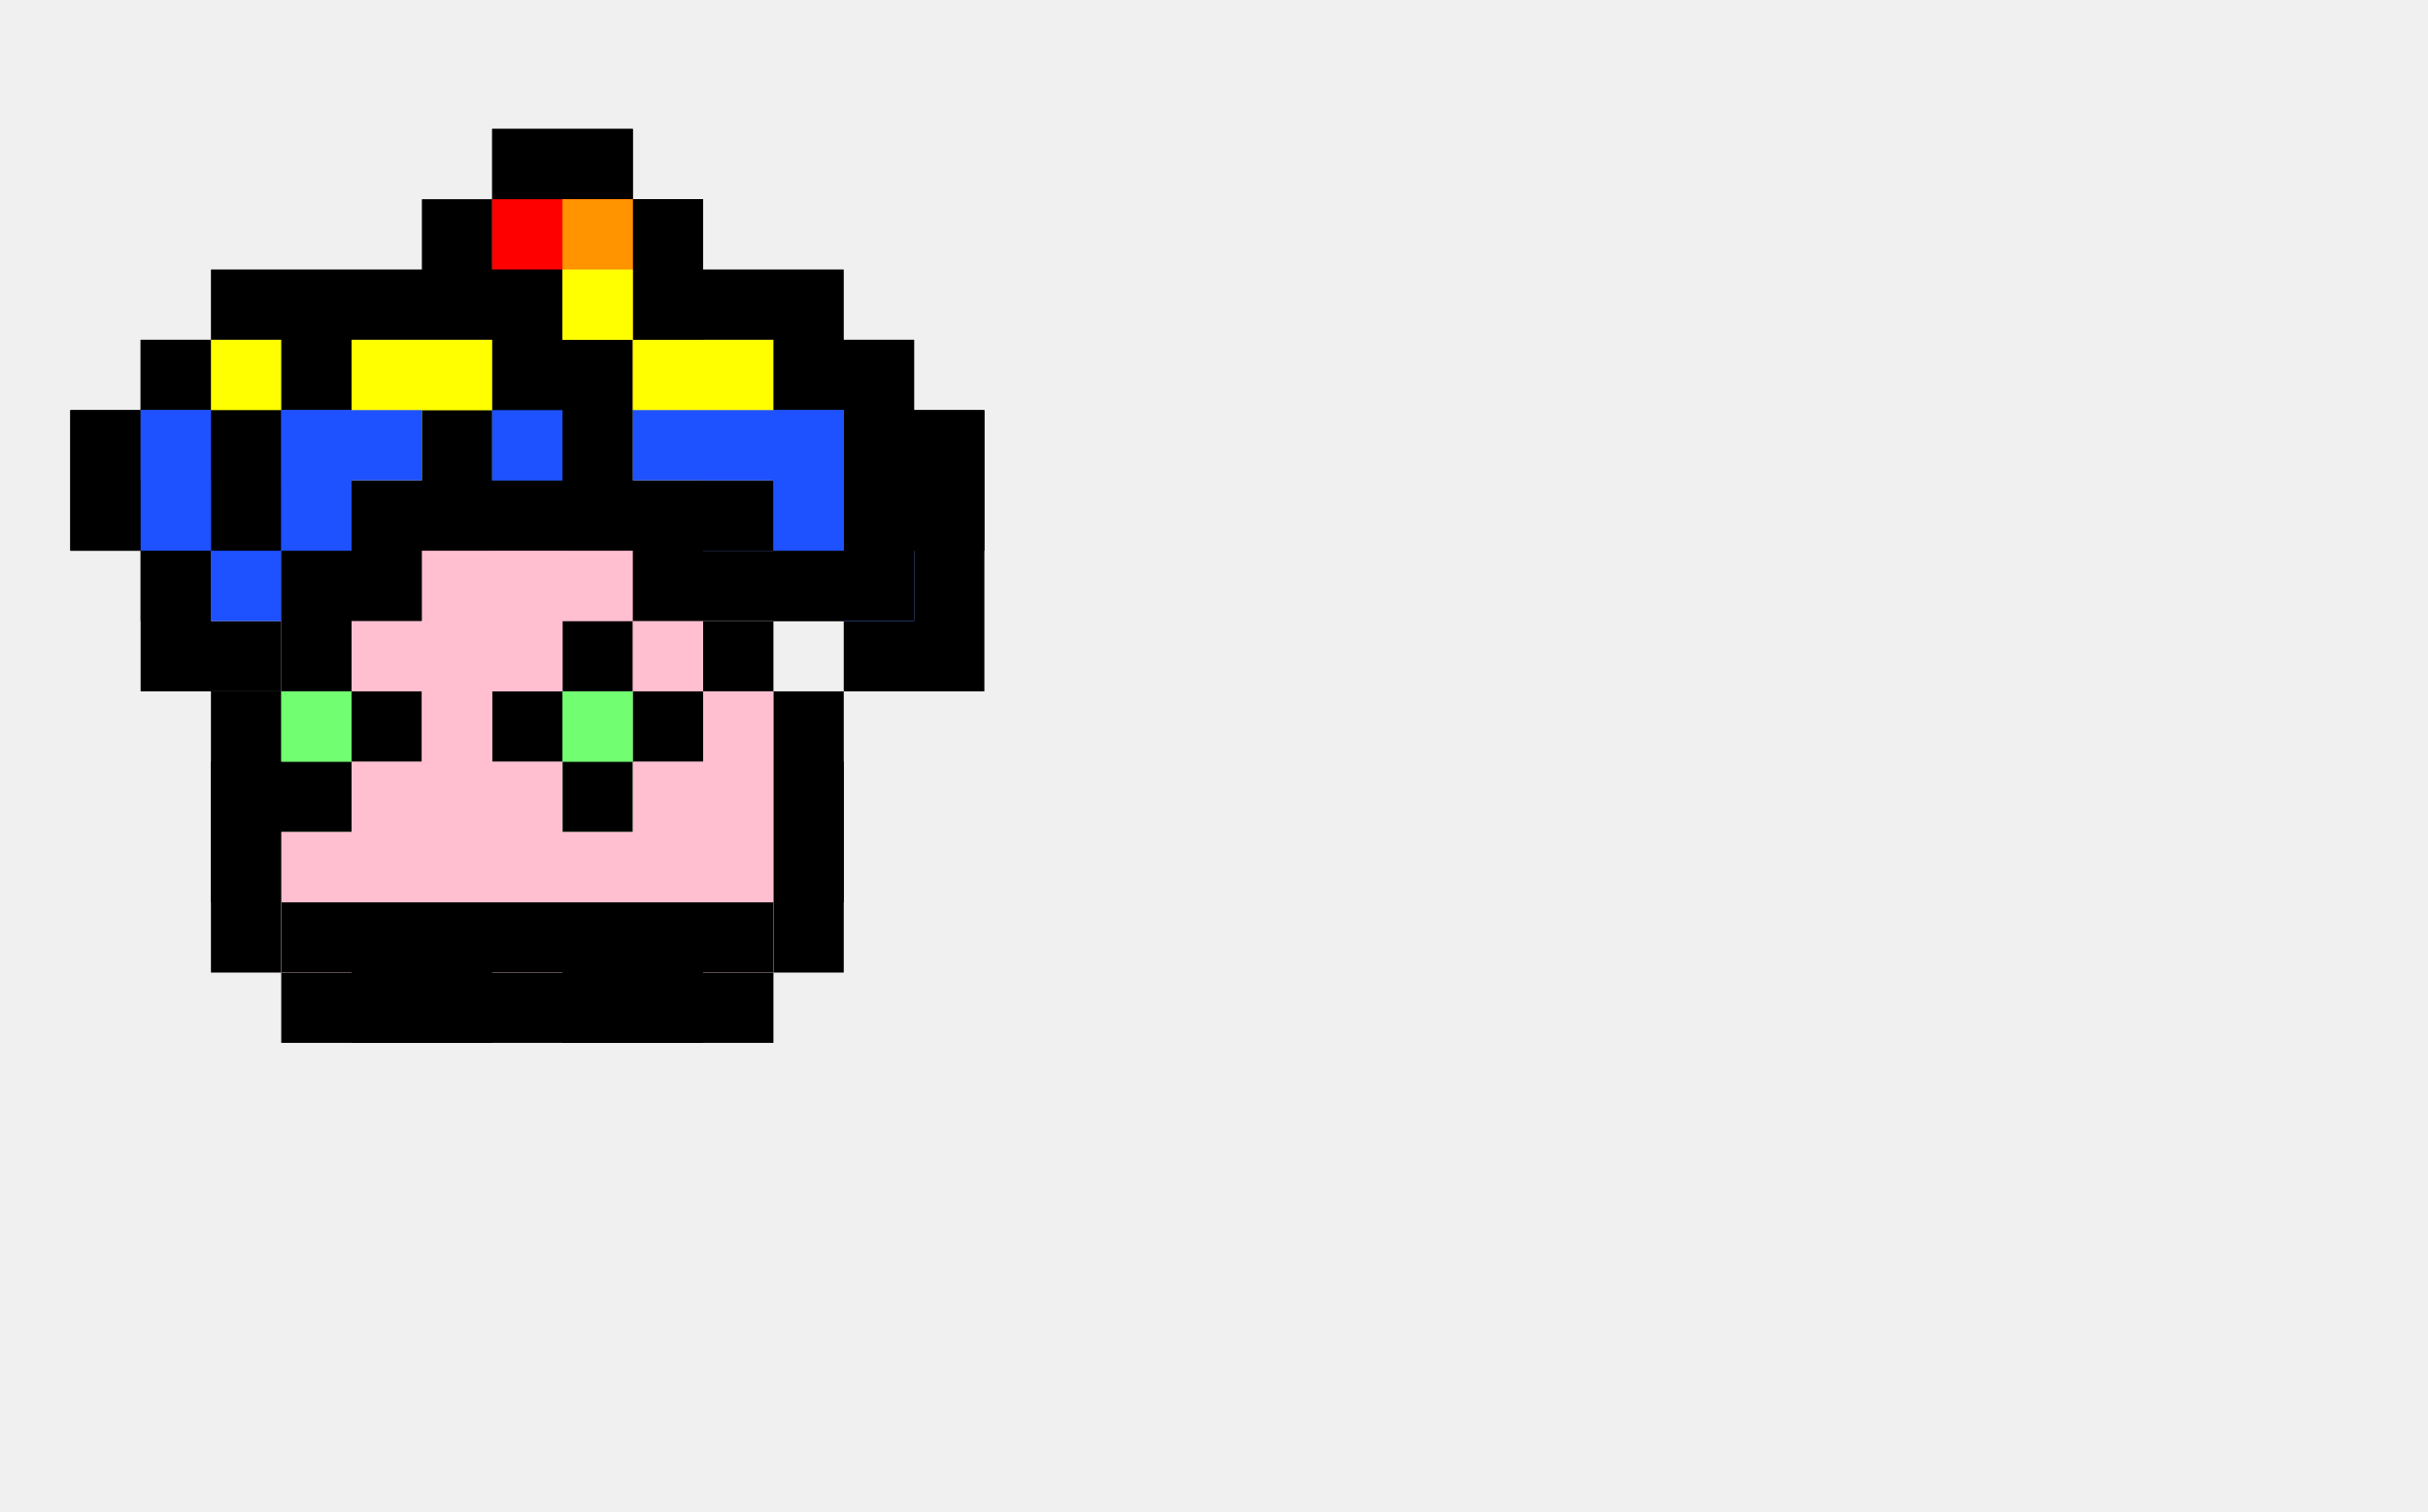
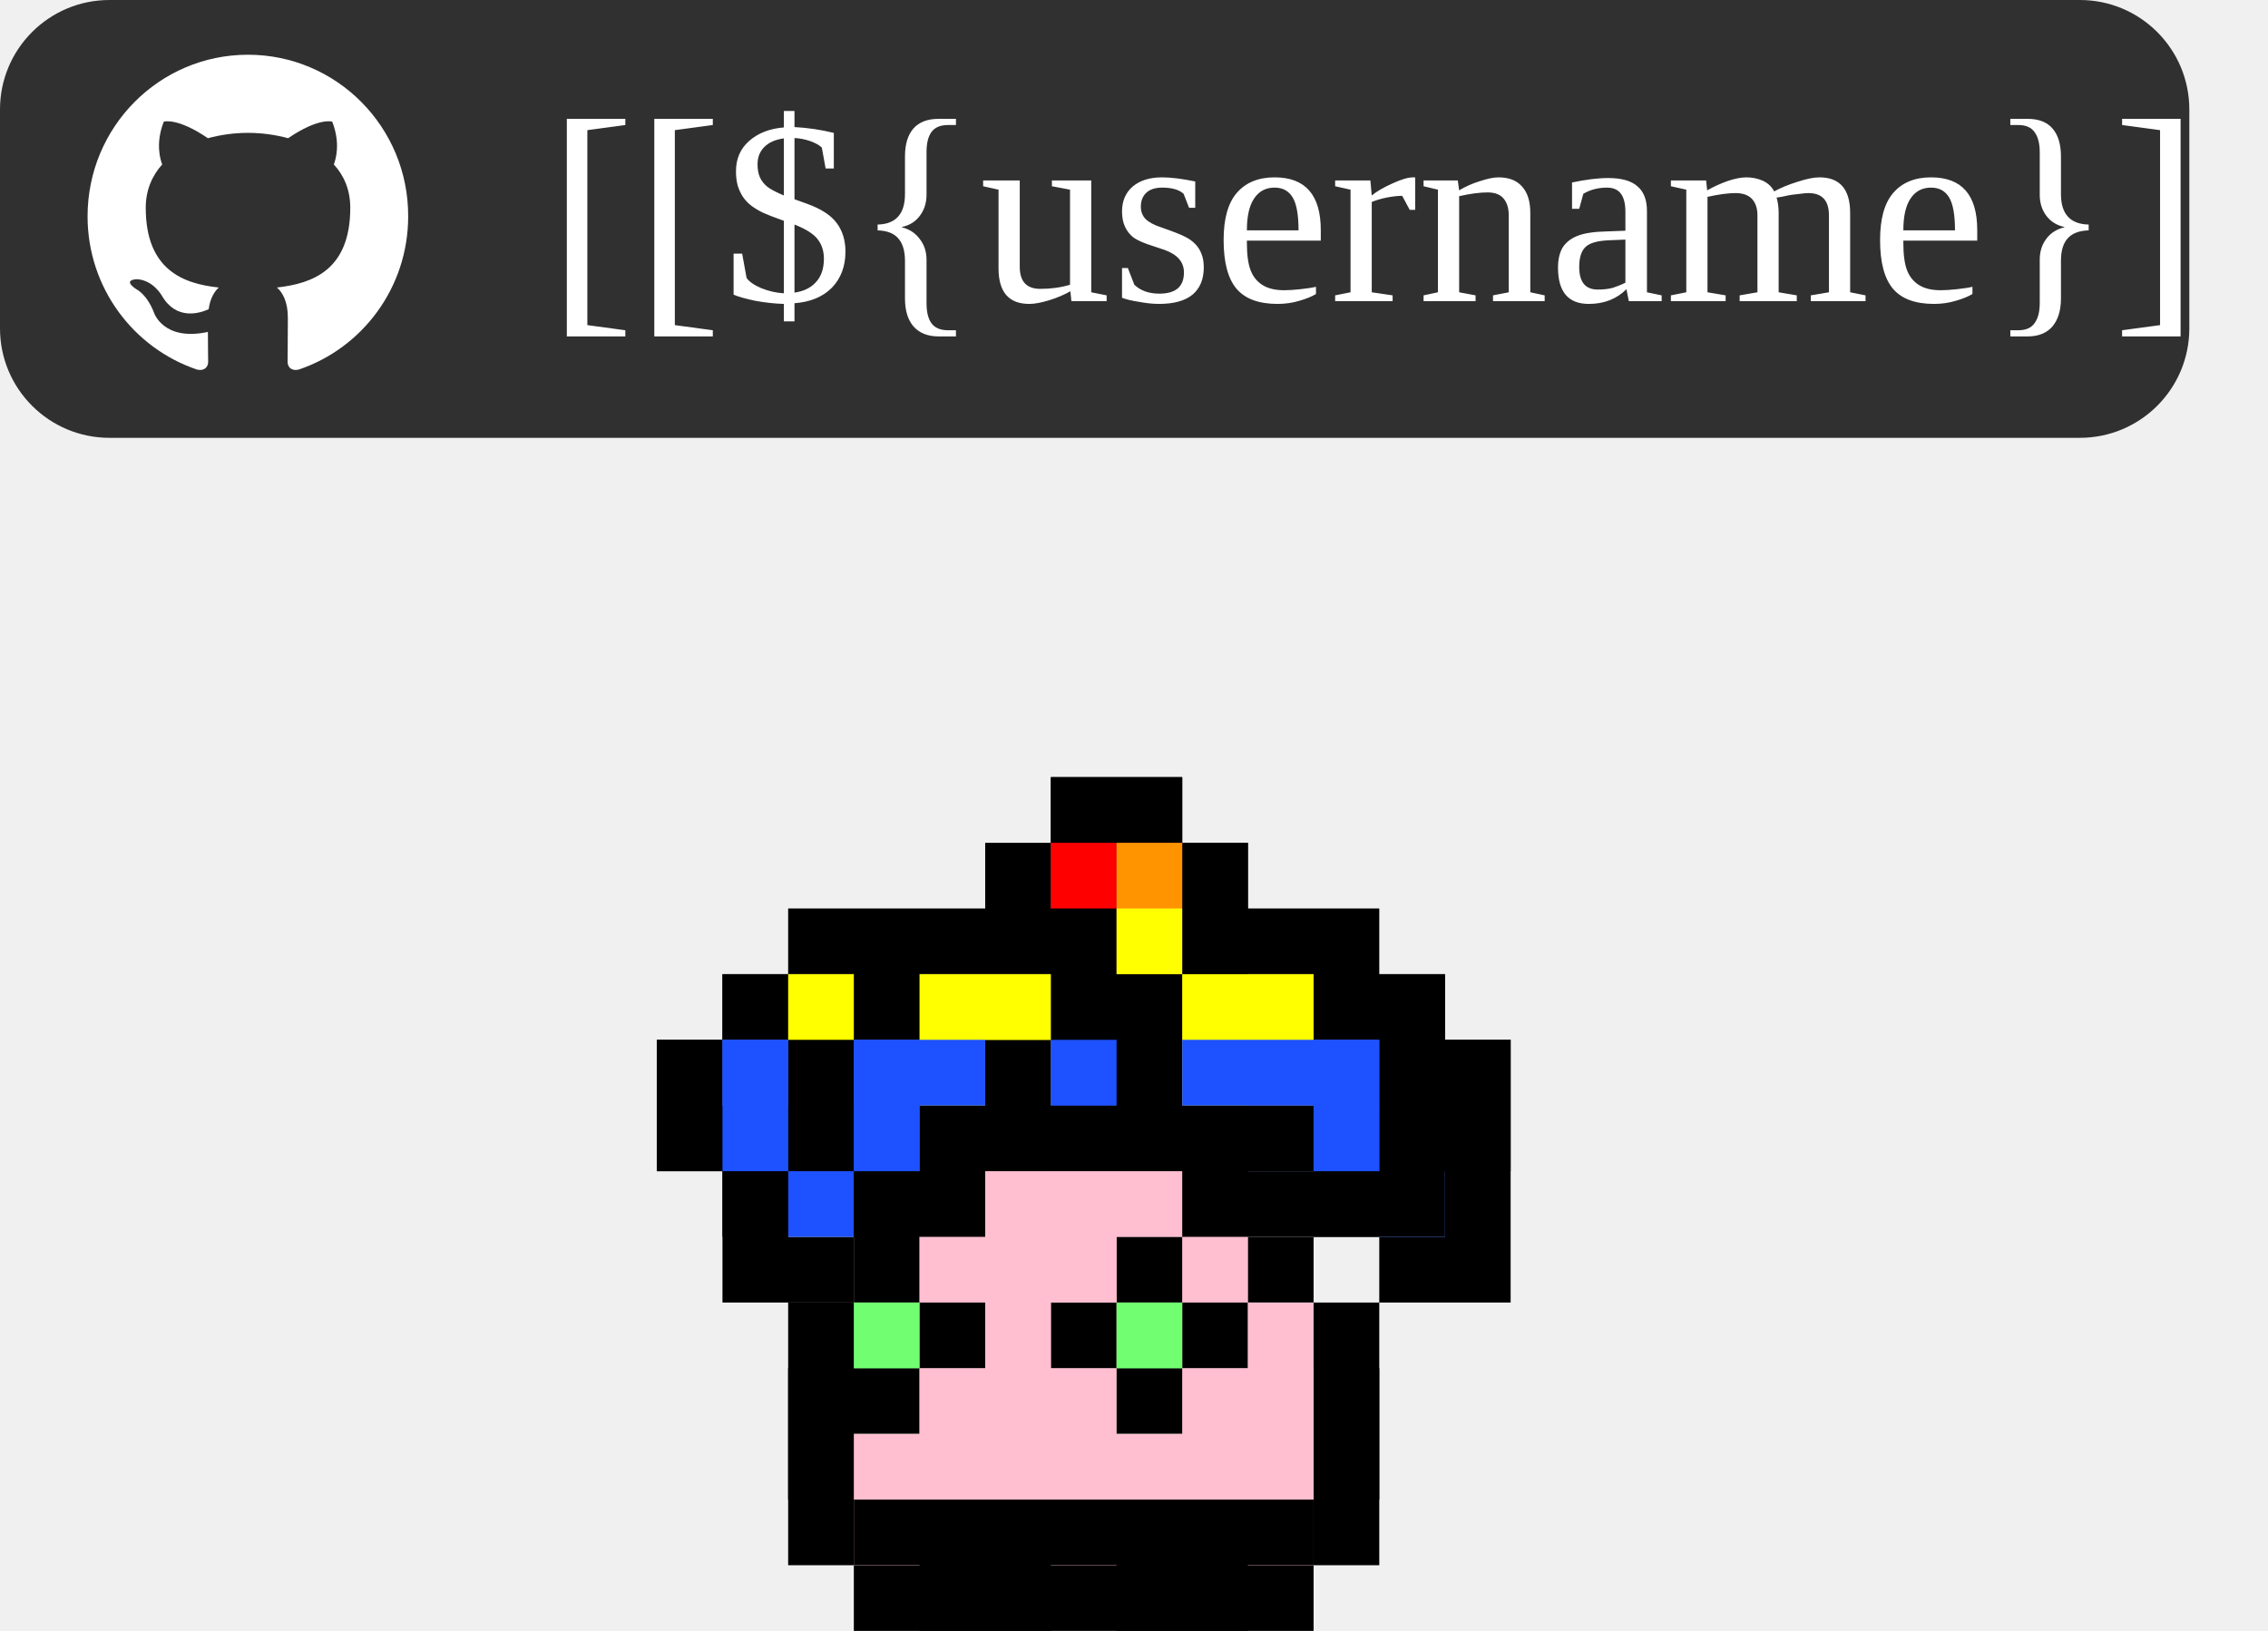
<svg xmlns="http://www.w3.org/2000/svg" fill="none" overflow="visible">
  <a href="https://github.com/[[${username}]]">
    <g id="body-[[${id}]]">
-       <g id="frame1-[[${id}]]">
-         <path stroke="#000000" d="M21 6h6M21 7h6M21 8h6M21 9h3M27 9h3M21 10h3M27 10h3M21 11h3M27 11h3M21 12h3M27 12h3M21 13h3M27 13h3M21 14h3M27 14h3M6 15h18M27 15h12M6 16h18M27 16h12M6 17h18M27 17h12M3 18h3M9 18h3M21 18h6M36 18h6M3 19h3M9 19h3M21 19h6M36 19h6M3 20h3M9 20h3M21 20h6M36 20h6M3 21h6M15 21h6M24 21h6M39 21h3M3 22h6M15 22h6M24 22h6M39 22h3M3 23h6M15 23h6M24 23h6M39 23h3M6 24h3M12 24h24M39 24h3M6 25h3M12 25h24M39 25h3M6 26h3M12 26h24M39 26h3M6 27h6M15 27h3M27 27h3M36 27h6M6 28h6M15 28h3M27 28h3M36 28h6M6 29h6M15 29h3M27 29h3M36 29h6M12 30h3M24 30h3M30 30h3M12 31h3M24 31h3M30 31h3M12 32h3M24 32h3M30 32h3M9 33h3M15 33h3M21 33h3M27 33h3M33 33h3M9 34h3M15 34h3M21 34h3M27 34h3M33 34h3M9 35h3M15 35h3M21 35h3M27 35h3M33 35h3M9 36h6M24 36h3M33 36h3M9 37h6M24 37h3M33 37h3M9 38h6M24 38h3M33 38h3M9 39h3M33 39h3M9 40h3M33 40h3M9 41h3M33 41h3M12 42h21M12 43h21M12 44h21" />
-         <path stroke="#ff0000" d="M24 9h3M24 10h3M24 11h3" />
-         <path stroke="#ff9300" d="M24 12h3M24 13h3M24 14h3" />
-         <path stroke="#ffff00" d="M24 15h3M24 16h3M24 17h3M15 18h6M27 18h6M15 19h6M27 19h6M15 20h6M27 20h6" />
-         <path stroke="#1e51ff" d="M6 18h3M12 18h3M33 18h3M6 19h3M12 19h3M33 19h3M6 20h3M12 20h3M33 20h3M9 21h6M21 21h3M30 21h9M9 22h6M21 22h3M30 22h9M9 23h6M21 23h3M30 23h9M9 24h3M36 24h3M9 25h3M36 25h3M9 26h3M36 26h3" />
-         <path stroke="#ffbfd1" d="M18 27h9M18 28h9M18 29h9M15 30h9M27 30h3M15 31h9M27 31h3M15 32h9M27 32h3M18 33h3M30 33h3M18 34h3M30 34h3M18 35h3M30 35h3M15 36h9M27 36h6M15 37h9M27 37h6M15 38h9M27 38h6M12 39h21M12 40h21M12 41h21" />
-         <path stroke="#71ff71" d="M12 33h3M24 33h3M12 34h3M24 34h3M12 35h3M24 35h3" />
-       </g>
-       <g id="frame2-[[${id}]]">
-         <path stroke="#000000" d="M21 6h6M21 7h6M21 8h6M18 9h3M27 9h3M18 10h3M27 10h3M18 11h3M27 11h3M9 12h15M27 12h9M9 13h15M27 13h9M9 14h15M27 14h9M6 15h3M12 15h3M21 15h6M33 15h6M6 16h3M12 16h3M21 16h6M33 16h6M6 17h3M12 17h3M21 17h6M33 17h6M3 18h3M9 18h3M18 18h3M24 18h3M36 18h6M3 19h3M9 19h3M18 19h3M24 19h3M36 19h6M3 20h3M9 20h3M18 20h3M24 20h3M36 20h6M3 21h3M9 21h3M15 21h18M36 21h6M3 22h3M9 22h3M15 22h18M36 22h6M3 23h3M9 23h3M15 23h18M36 23h6M6 24h3M12 24h6M27 24h3M33 24h6M6 25h3M12 25h6M27 25h3M33 25h6M6 26h3M12 26h6M27 26h3M33 26h6M12 27h3M24 27h3M30 27h3M12 28h3M24 28h3M30 28h3M12 29h3M24 29h3M30 29h3M9 30h3M15 30h3M21 30h3M27 30h3M33 30h3M9 31h3M15 31h3M21 31h3M27 31h3M33 31h3M9 32h3M15 32h3M21 32h3M27 32h3M33 32h3M9 33h6M24 33h3M33 33h3M9 34h6M24 34h3M33 34h3M9 35h6M24 35h3M33 35h3M9 36h3M33 36h3M9 37h3M33 37h3M9 38h3M33 38h3M12 39h21M12 40h21M12 41h21M15 42h6M24 42h6M15 43h6M24 43h6M15 44h6M24 44h6" />
-         <path stroke="#ff0000" d="M21 9h3M21 10h3M21 11h3" />
-         <path stroke="#ff9300" d="M24 9h3M24 10h3M24 11h3" />
-         <path stroke="#ffff00" d="M24 12h3M24 13h3M24 14h3M9 15h3M15 15h6M27 15h6M9 16h3M15 16h6M27 16h6M9 17h3M15 17h6M27 17h6" />
-         <path stroke="#1e51ff" d="M6 18h3M12 18h6M21 18h3M27 18h9M6 19h3M12 19h6M21 19h3M27 19h9M6 20h3M12 20h6M21 20h3M27 20h9M6 21h3M12 21h3M33 21h3M6 22h3M12 22h3M33 22h3M6 23h3M12 23h3M33 23h3" />
-         <path stroke="#ffbfd1" d="M18 24h9M18 25h9M18 26h9M15 27h9M27 27h3M15 28h9M27 28h3M15 29h9M27 29h3M18 30h3M30 30h3M18 31h3M30 31h3M18 32h3M30 32h3M15 33h9M27 33h6M15 34h9M27 34h6M15 35h9M27 35h6M12 36h21M12 37h21M12 38h21" />
-         <path stroke="#71ff71" d="M12 30h3M24 30h3M12 31h3M24 31h3M12 32h3M24 32h3" />
-       </g>
-       <svg viewBox="0 0 100 30" width="100" height="30" x="0" y="-20">
+       <svg viewBox="0 0 100 100" width="100" height="100" x="27" y="30">
+         <g id="frame1-[[${id}]]">
+           <path stroke="#000000" d="M21 6h6M21 7h6M21 8h6M21 9h3M27 9h3M21 10h3M27 10h3M21 11h3M27 11h3M21 12h3M27 12h3M21 13h3M27 13h3M21 14h3M27 14h3M6 15h18M27 15h12M6 16h18M27 16h12M6 17h18M27 17h12M3 18h3M9 18h3M21 18h6M36 18h6M3 19h3M9 19h3M21 19h6M36 19h6M3 20h3M9 20h3M21 20h6M36 20h6M3 21h6M15 21h6M24 21h6M39 21h3M3 22h6M15 22h6M24 22h6M39 22h3M3 23h6M15 23h6M24 23h6M39 23h3M6 24h3M12 24h24M39 24h3M6 25h3M12 25h24M39 25h3M6 26h3M12 26h24M39 26h3M6 27h6M15 27h3M27 27h3M36 27h6M6 28h6M15 28h3M27 28h3M36 28h6M6 29h6M15 29h3M27 29h3M36 29h6M12 30h3M24 30h3M30 30h3M12 31h3M24 31h3M30 31h3M12 32h3M24 32h3M30 32h3M9 33h3M15 33h3M21 33h3M27 33h3M33 33h3M9 34h3M15 34h3M21 34h3M27 34h3M33 34h3M9 35h3M15 35h3M21 35h3M27 35h3M33 35h3M9 36h6M24 36h3M33 36h3M9 37h6M24 37h3M33 37h3M9 38h6M24 38h3M33 38h3M9 39h3M33 39h3M9 40h3M33 40h3M9 41h3M33 41h3M12 42h21M12 43h21M12 44h21" />
+           <path stroke="#ff0000" d="M24 9h3M24 10h3M24 11h3" />
+           <path stroke="#ff9300" d="M24 12h3M24 13h3M24 14h3" />
+           <path stroke="#ffff00" d="M24 15h3M24 16h3M24 17h3M15 18h6M27 18h6M15 19h6M27 19h6M15 20h6M27 20h6" />
+           <path stroke="#1e51ff" d="M6 18h3M12 18h3M33 18h3M6 19h3M12 19h3M33 19h3M6 20h3M12 20h3M33 20h3M9 21h6M21 21h3M30 21h9M9 22h6M21 22h3M30 22h9M9 23h6M21 23h3M30 23h9M9 24h3M36 24h3M9 25h3M36 25h3M9 26h3M36 26h3" />
+           <path stroke="#ffbfd1" d="M18 27h9M18 28h9M18 29h9M15 30h9M27 30h3M15 31h9M27 31h3M15 32h9M27 32h3M18 33h3M30 33h3M18 34h3M30 34h3M18 35h3M30 35h3M15 36h9M27 36h6M15 37h9M27 37h6M15 38h9M27 38h6M12 39h21M12 40h21M12 41h21" />
+           <path stroke="#71ff71" d="M12 33h3M24 33h3M12 34h3M24 34h3M12 35h3M24 35h3" />
+         </g>
+         <g id="frame2-[[${id}]]">
+           <path stroke="#000000" d="M21 6h6M21 7h6M21 8h6M18 9h3M27 9h3M18 10h3M27 10h3M18 11h3M27 11h3M9 12h15M27 12h9M9 13h15M27 13h9M9 14h15M27 14h9M6 15h3M12 15h3M21 15h6M33 15h6M6 16h3M12 16h3M21 16h6M33 16h6M6 17h3M12 17h3M21 17h6M33 17h6M3 18h3M9 18h3M18 18h3M24 18h3M36 18h6M3 19h3M9 19h3M18 19h3M24 19h3M36 19h6M3 20h3M9 20h3M18 20h3M24 20h3M36 20h6M3 21h3M9 21h3M15 21h18M36 21h6M3 22h3M9 22h3M15 22h18M36 22h6M3 23h3M9 23h3M15 23h18M36 23h6M6 24h3M12 24h6M27 24h3M33 24h6M6 25h3M12 25h6M27 25h3M33 25h6M6 26h3M12 26h6M27 26h3M33 26h6M12 27h3M24 27h3M30 27h3M12 28h3M24 28h3M30 28h3M12 29h3M24 29h3M30 29h3M9 30h3M15 30h3M21 30h3M27 30h3M33 30h3M9 31h3M15 31h3M21 31h3M27 31h3M33 31h3M9 32h3M15 32h3M21 32h3M27 32h3M33 32h3M9 33h6M24 33h3M33 33h3M9 34h6M24 34h3M33 34h3M9 35h6M24 35h3M33 35h3M9 36h3M33 36h3M9 37h3M33 37h3M9 38h3M33 38h3M12 39h21M12 40h21M12 41h21M15 42h6M24 42h6M15 43h6M24 43h6M15 44h6M24 44h6" />
+           <path stroke="#ff0000" d="M21 9h3M21 10h3M21 11h3" />
+           <path stroke="#ff9300" d="M24 9h3M24 10h3M24 11h3" />
+           <path stroke="#ffff00" d="M24 12h3M24 13h3M24 14h3M9 15h3M15 15h6M27 15h6M9 16h3M15 16h6M27 16h6M9 17h3M15 17h6M27 17h6" />
+           <path stroke="#1e51ff" d="M6 18h3M12 18h6M21 18h3M27 18h9M6 19h3M12 19h6M21 19h3M27 19h9M6 20h3M12 20h6M21 20h3M27 20h9M6 21h3M12 21h3M33 21h3M6 22h3M12 22h3M33 22h3M6 23h3M12 23h3M33 23h3" />
+           <path stroke="#ffbfd1" d="M18 24h9M18 25h9M18 26h9M15 27h9M27 27h3M15 28h9M27 28h3M15 29h9M27 29h3M18 30h3M30 30h3M18 31h3M30 31h3M18 32h3M30 32h3M15 33h9M27 33h6M15 34h9M27 34h6M15 35h9M27 35h6M12 36h21M12 37h21M12 38h21" />
+           <path stroke="#71ff71" d="M12 30h3M24 30h3M12 31h3M24 31h3M12 32h3M24 32h3" />
+         </g>
+       </svg>
+       <svg viewBox="0 0 100 30" width="100" height="30" x="0" y="0">
        <g id="username-[[${id}]]">
          <rect x="0" y="0" width="100" height="20" fill="black" fill-opacity="0.8" rx="5" />
          <svg x="4" y="2.5" width="15" height="15" viewBox="0 0 100 100">
            <path fill-rule="evenodd" clip-rule="evenodd" d="M48.854 0C21.839 0 0 22 0 49.217c0 21.756 13.993 40.172 33.405 46.69 2.427.49 3.316-1.059 3.316-2.362 0-1.141-.08-5.052-.08-9.127-13.59 2.934-16.42-5.867-16.42-5.867-2.184-5.704-5.42-7.17-5.42-7.17-4.448-3.015.324-3.015.324-3.015 4.934.326 7.523 5.052 7.523 5.052 4.367 7.496 11.404 5.378 14.235 4.074.404-3.178 1.699-5.378 3.074-6.6-10.839-1.141-22.243-5.378-22.243-24.283 0-5.378 1.94-9.778 5.014-13.2-.485-1.222-2.184-6.275.486-13.038 0 0 4.125-1.304 13.426 5.052a46.97 46.97 0 0 1 12.214-1.63c4.125 0 8.33.571 12.213 1.63 9.302-6.356 13.427-5.052 13.427-5.052 2.67 6.763.97 11.816.485 13.038 3.155 3.422 5.015 7.822 5.015 13.2 0 18.905-11.404 23.06-22.324 24.283 1.78 1.548 3.316 4.481 3.316 9.126 0 6.6-.08 11.897-.08 13.526 0 1.304.89 2.853 3.316 2.364 19.412-6.52 33.405-24.935 33.405-46.691C97.707 22 75.788 0 48.854 0z" fill="#fff" />
          </svg>
          <text x="25" y="11" dominant-baseline="middle" style="fill:white" textLength="70" lengthAdjust="spacing">
                        [[${username}]]
                    </text>
          <rect x="0" y="23" width="[[${exp}]]" height="2" fill="#48ff00" rx="1" />
        </g>
      </svg>
    </g>
  </a>
  <style>
        #frame1-[[${id}]] {
        animation: 1s frameToggle infinite;
        }
        #frame2-[[${id}]] {
        animation: 1s frameToggle infinite reverse;
        }
        #body-[[${id}]] {
        animation: move-body-[[${id}]] [[${motion.duration}]]s infinite;
        }
        #username-[[${id}]] {
        animation: move-username-[[${id}]] [[${motion.duration}]]s infinite;
        }
        @keyframes move-body-[[${id}]] {
        0%, 10% {
        transform: translate([[${motion.positions[0].x}]]%, [[${y}]]%) scaleX([[${motion.positions[0].direction}]]);
        }
        20%, 30% {
        transform: translate([[${motion.positions[1].x}]]%, [[${y}]]%) scaleX([[${motion.positions[1].direction}]]);
        }
        40%, 50% {
        transform: translate([[${motion.positions[2].x}]]%, [[${y}]]%) scaleX([[${motion.positions[2].direction}]]);
        }
        50.01% {
        transform: translate([[${motion.positions[3].x}]]%, [[${y}]]%) scaleX([[${motion.positions[3].direction}]]);
        }
        60%, 70% {
        transform: translate([[${motion.positions[4].x}]]%, [[${y}]]%) scaleX([[${motion.positions[4].direction}]]);
        }
        80%, 100% {
        transform: translate([[${motion.positions[5].x}]]%, [[${y}]]%) scaleX([[${motion.positions[5].direction}]]);
        }
        }
        @keyframes move-username-[[${id}]] {
        0%, 10% {
        transform: scaleX([[${motion.positions[0].direction}]])
        translateX([[${motion.positions[0].direction &gt; 0 ? 0: -100}]]%);
        }
        20%, 30% {
        transform: scaleX([[${motion.positions[1].direction}]])
        translateX([[${motion.positions[1].direction &gt; 0 ? 0: -100}]]%);
        }
        40%, 50% {
        transform: scaleX([[${motion.positions[2].direction}]])
        translateX([[${motion.positions[2].direction &gt; 0 ? 0: -100}]]%);
        }
        50.01% {
        transform: scaleX([[${motion.positions[3].direction}]])
        translateX([[${motion.positions[3].direction &gt; 0 ? 0: -100}]]%);
        }
        60%, 70% {
        transform: scaleX([[${motion.positions[4].direction}]])
        translateX([[${motion.positions[4].direction &gt; 0 ? 0: -100}]]%);
        }
        80%, 100% {
        transform: scaleX([[${motion.positions[5].direction}]])
        translateX([[${motion.positions[5].direction &gt; 0 ? 0: -100}]]%);
        }
        }
    </style>
</svg>
